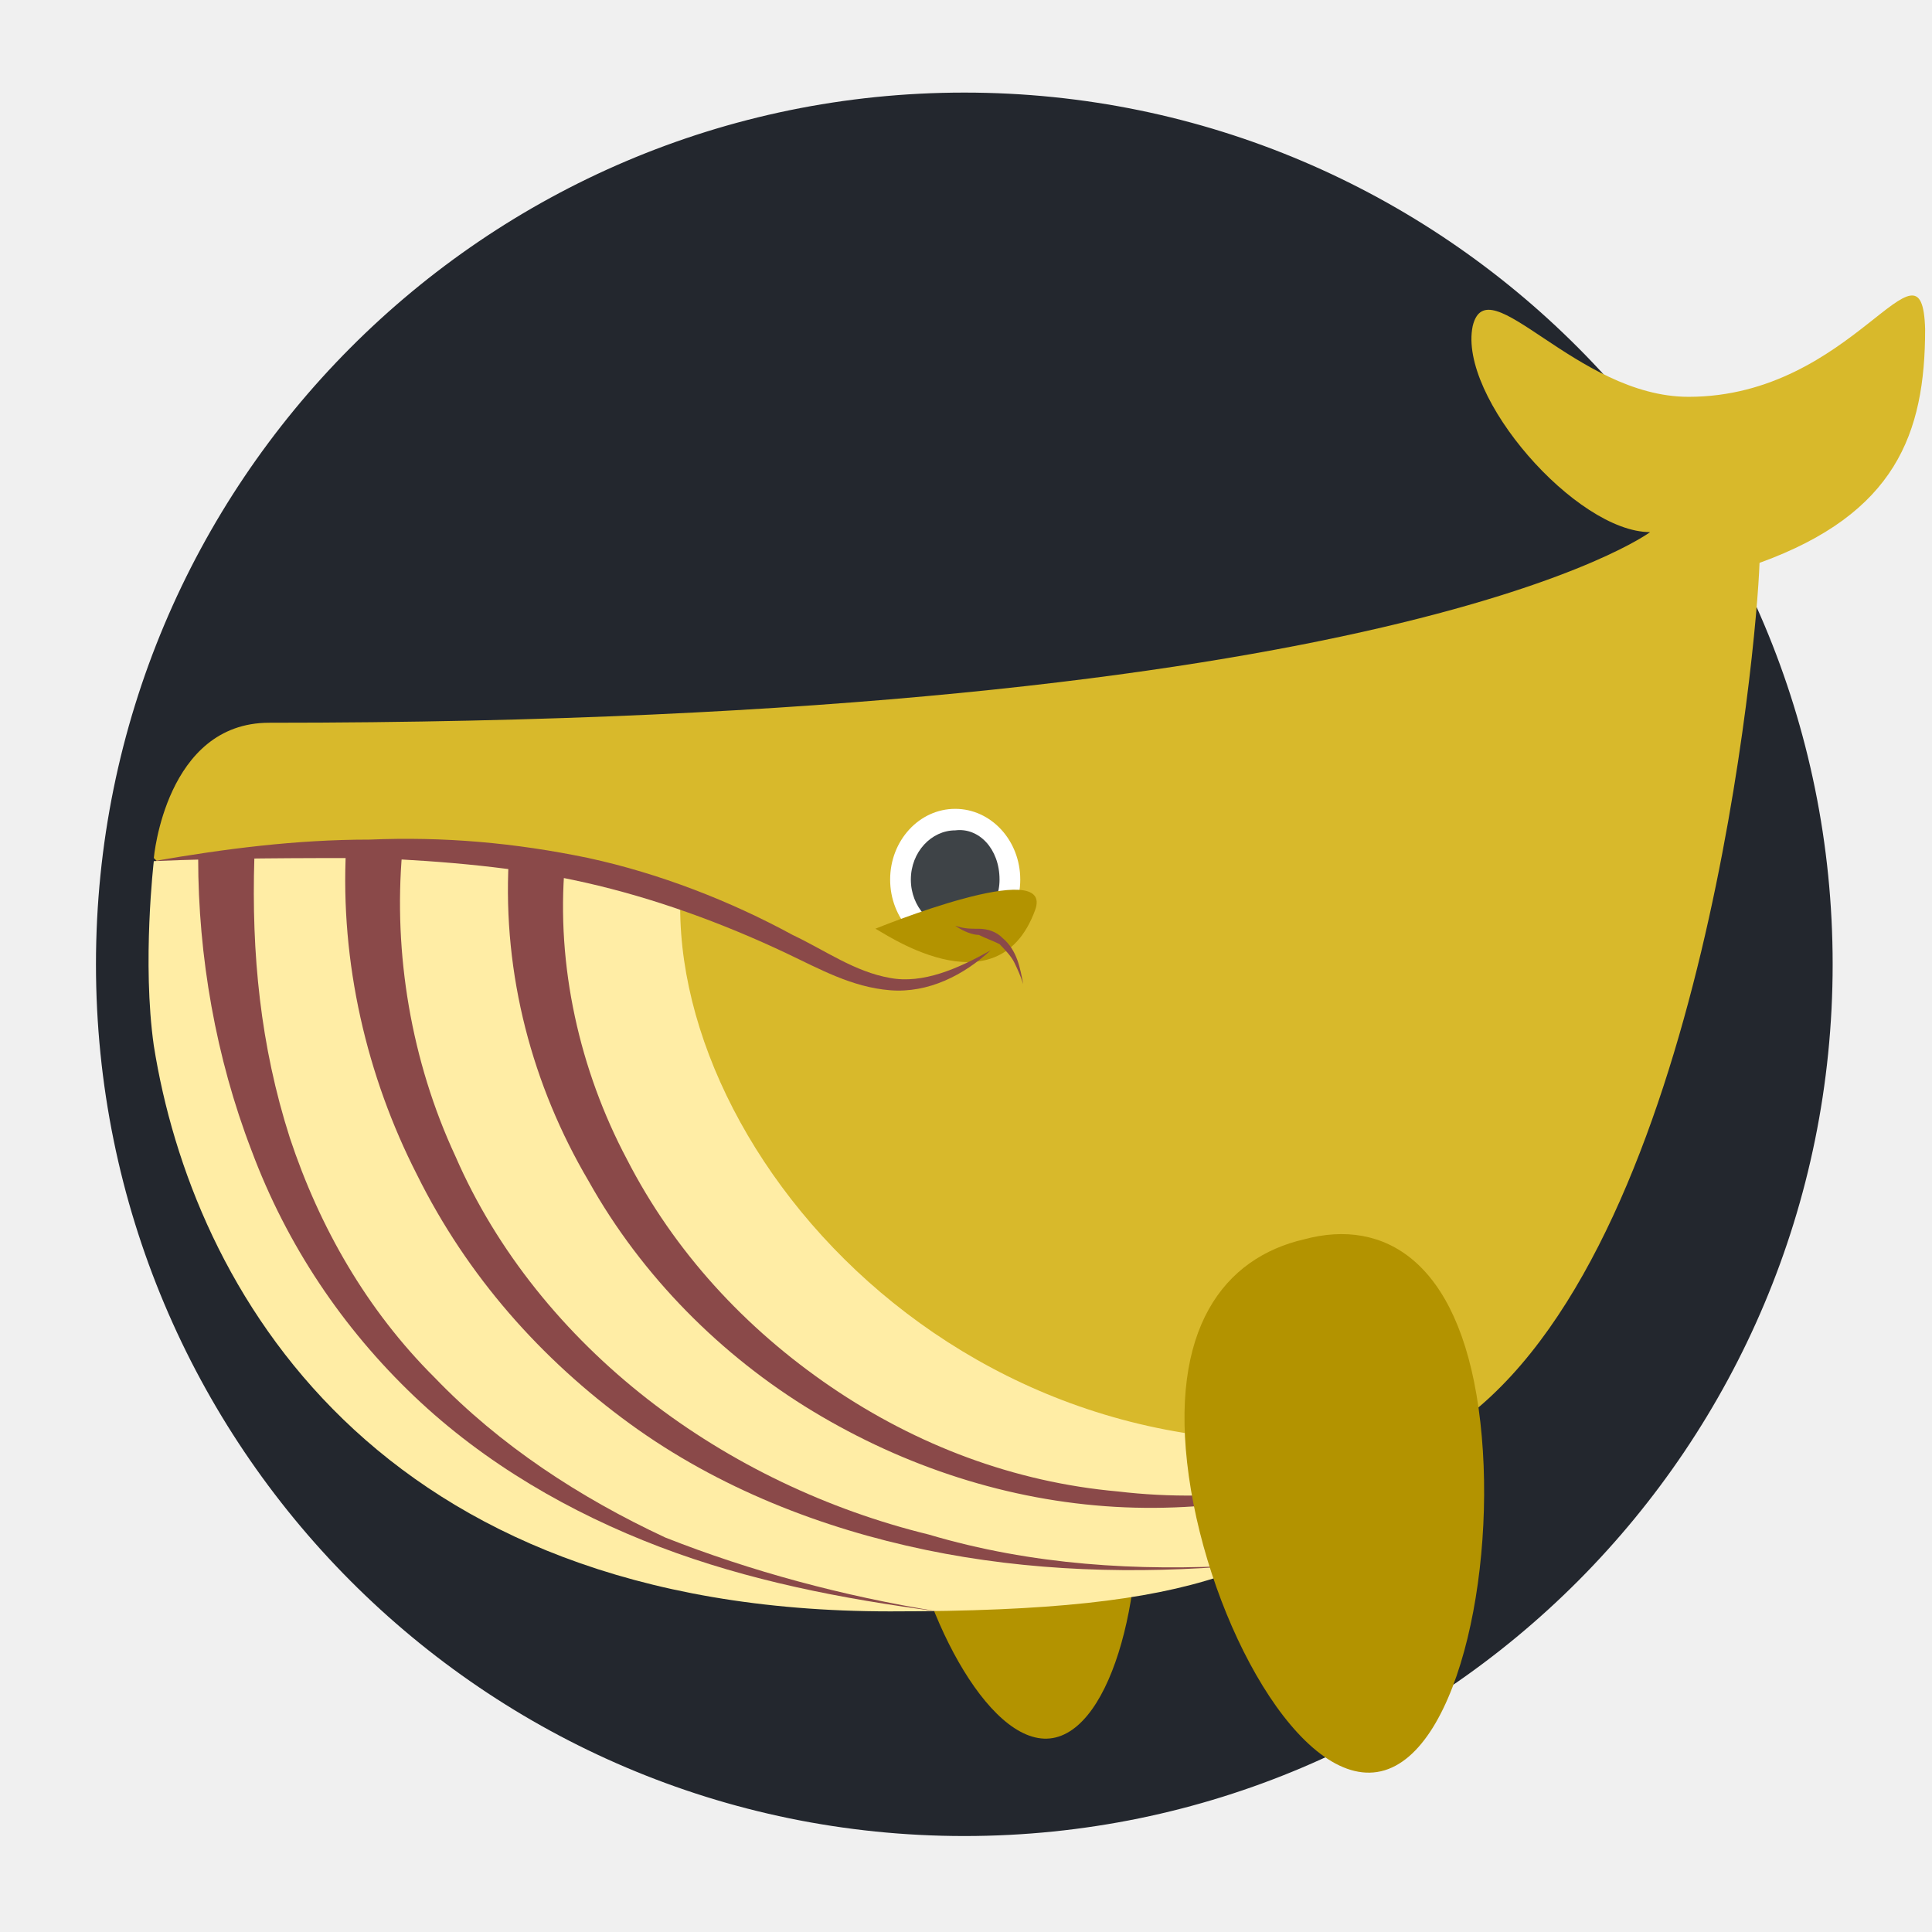
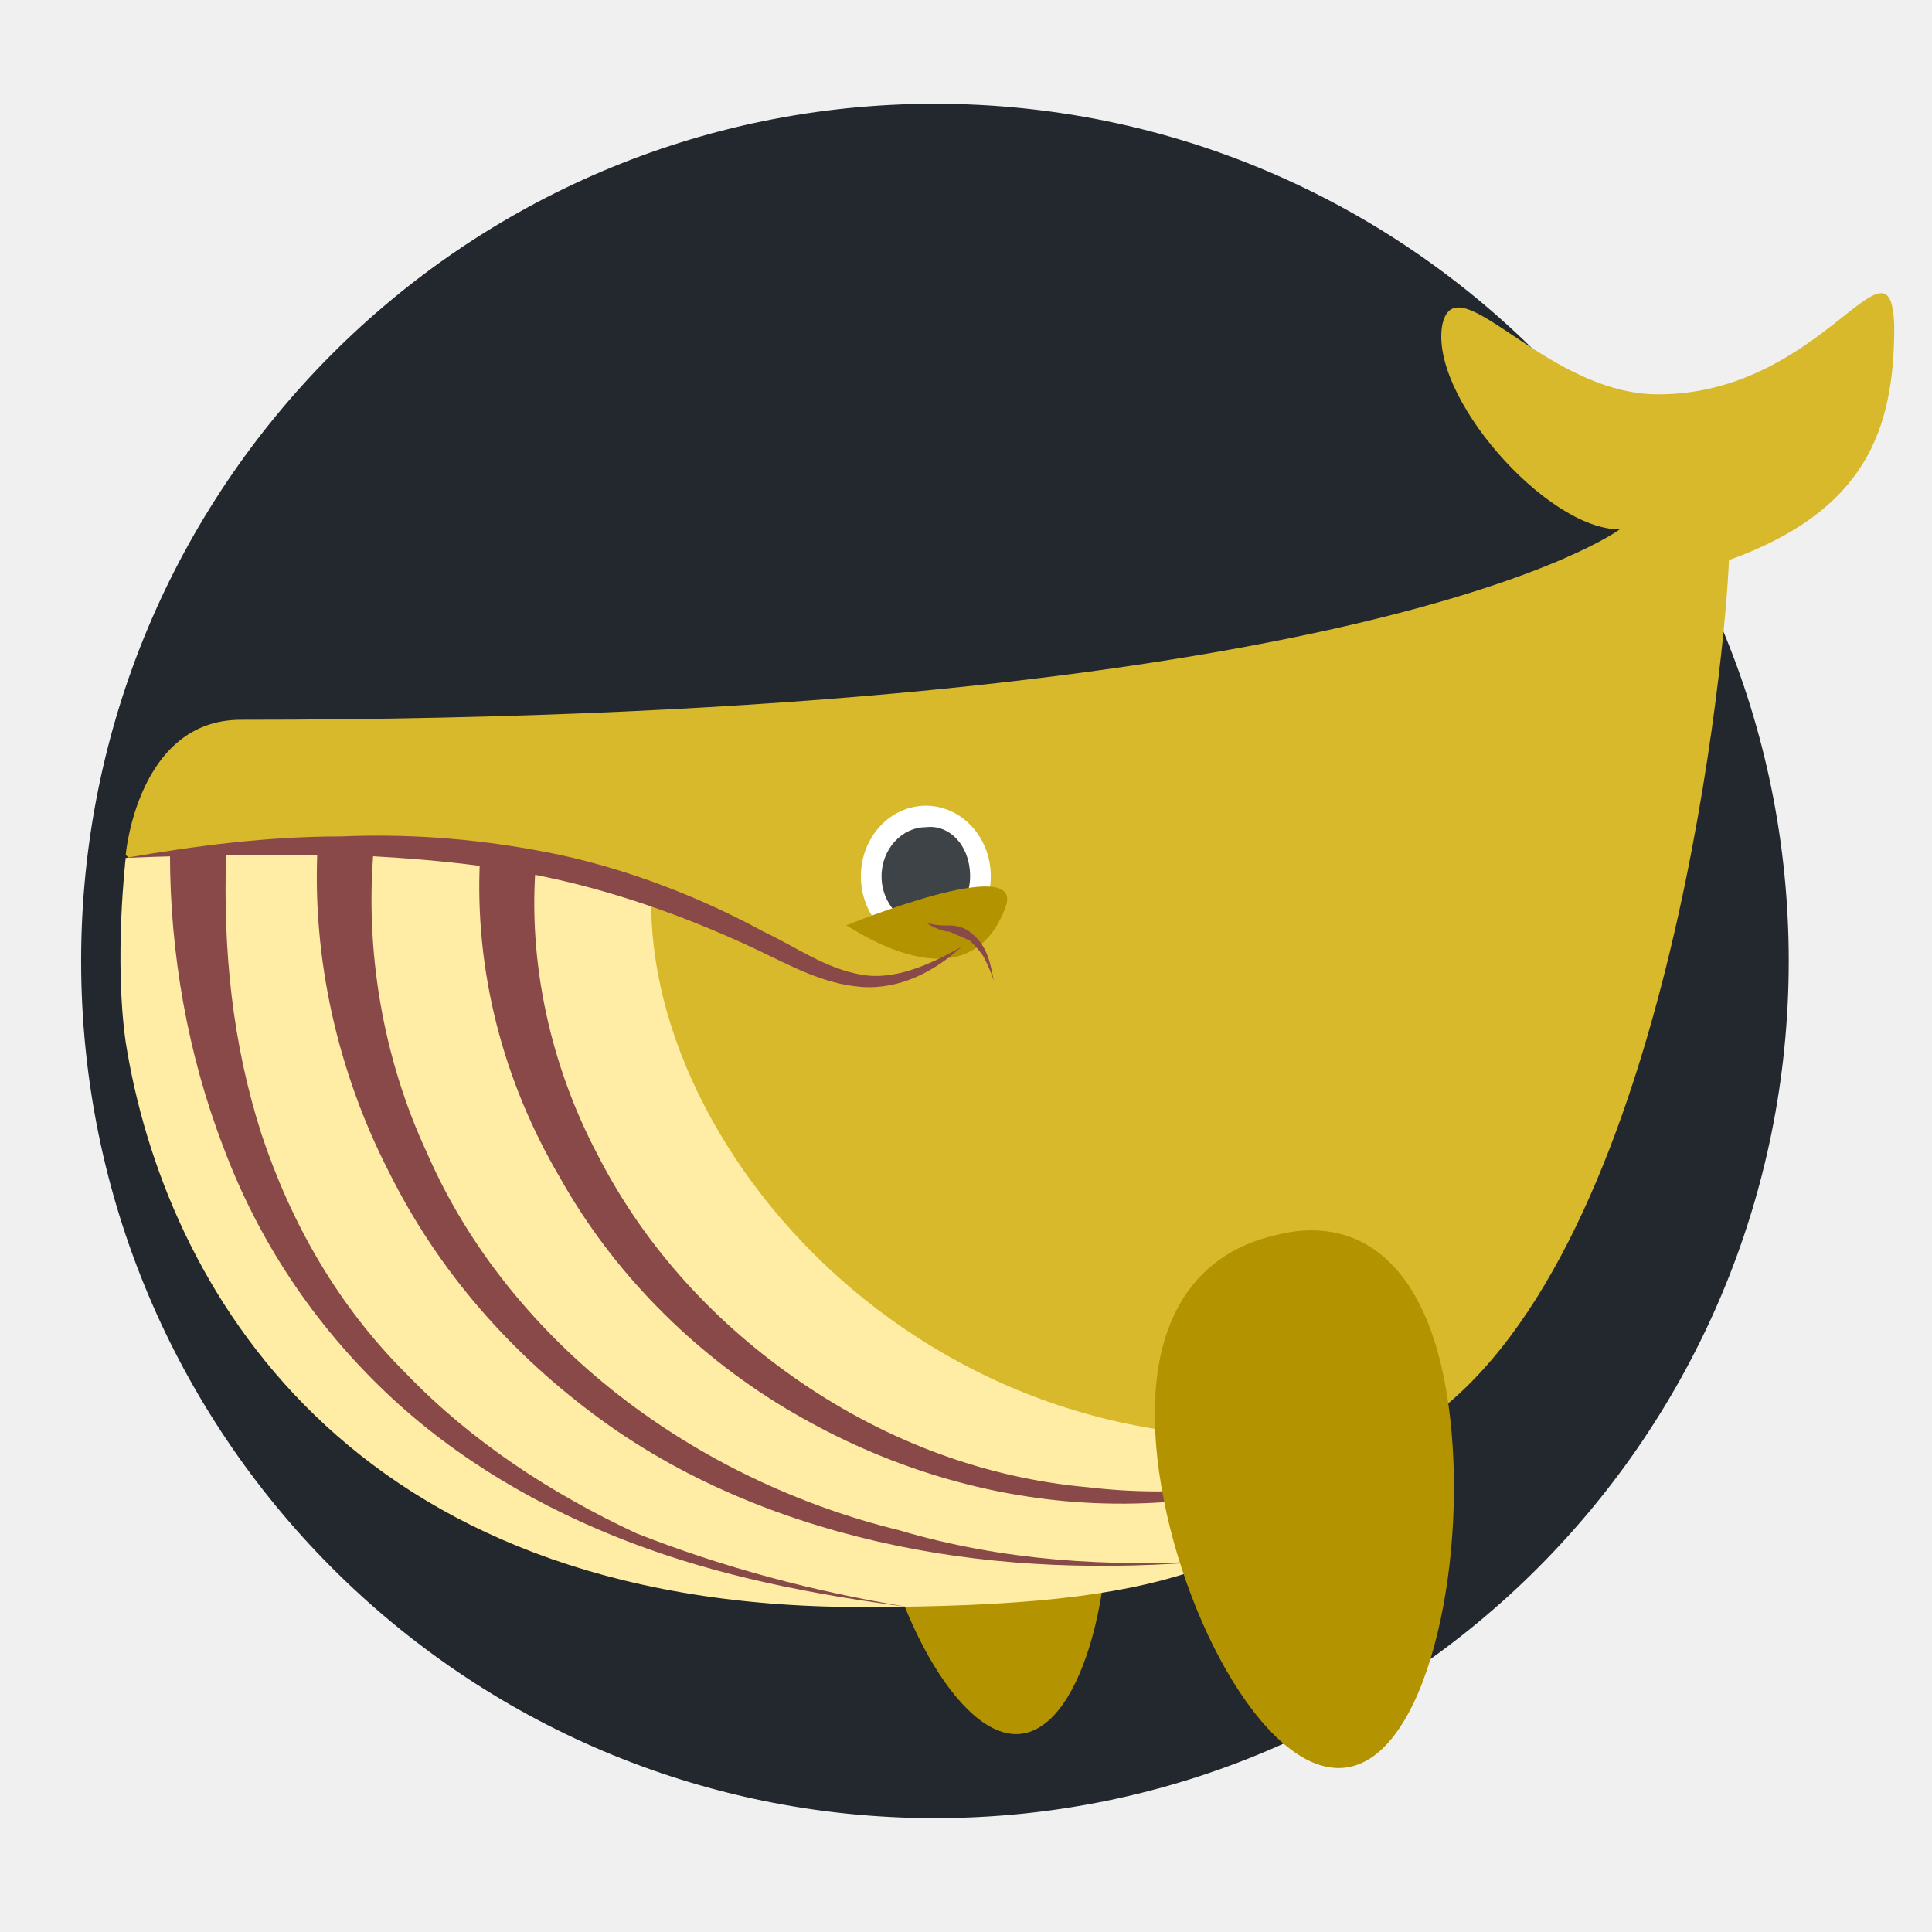
- <svg xmlns="http://www.w3.org/2000/svg" width="64" height="64" viewBox="0 0 64 64">
-   <ellipse style="fill: rgb(35, 39, 46); stroke: rgb(35, 39, 46)" cx="31.944" cy="31.944" rx="28.265" ry="28.377" />
-   <g fill="#0dccd1" transform="matrix(0.979585, 0, 0, 1.018568, 2.940238, 1.635352)">
+ <svg xmlns="http://www.w3.org/2000/svg" viewBox="0 0 512 512">
+   <ellipse style="fill: rgb(35, 39, 46); stroke: rgb(35, 39, 46)" cx="247.768" cy="254.663" rx="225.768" ry="226.663" transform="matrix(1, 0, 0, 1, 5.684341886080802e-14, 0)" />
+   <g fill="#0dccd1" transform="matrix(7.824492, 0, 0, 8.135871, 16.09909, 12.57085)">
    <path d="M35.3 45.7c.6 3.7-.5 8.7-2.6 9.2s-4.5-3.8-5.1-7.5c-.6-3.7.9-5.6 3.1-6c2.1-.5 4.1.6 4.6 4.3" style="fill: rgb(179, 147, 0)" />
    <path d="M54.1 11.3c-3.8 0-6.8-4.3-7.3-2.3c-.5 2.3 3.5 6.7 6 6.7c0 0-8.6 6.2-46.7 6.2c-3.5 0-3.9 4.4-3.9 4.4c11 10.5 27.7 30.7 44.5 18.1c7.9-6 9.7-24.9 9.8-27.7c4.6-1.6 5.6-4.2 5.6-7.6c-.1-3.4-2.4 2.2-8 2.2" style="fill: rgb(216, 185, 43)" />
  </g>
-   <path d="M 5.095 28.526 C 5.095 28.526 4.703 31.887 5.095 34.637 C 6.369 42.684 12.442 53.379 29.487 53.379 C 40.067 53.379 42.222 51.953 46.924 48.388 C 47.609 47.878 48.197 47.369 48.687 46.86 C 33.797 51.036 22.532 39.322 22.532 30.053 C 22.532 28.424 10.973 27.914 5.095 28.526" style="fill: rgb(255, 237, 165)" />
-   <g fill="#fff" transform="matrix(0.979585, 0, 0, 1.018568, 2.940238, 1.635352)">
+   <path d="M 33.31 227.361 C 33.31 227.361 30.179 254.208 33.31 276.173 C 43.487 340.449 91.995 425.876 228.143 425.876 C 312.651 425.876 329.864 414.486 367.422 386.01 C 372.893 381.937 377.59 377.871 381.504 373.805 C 262.569 407.161 172.589 313.595 172.589 239.558 C 172.589 226.547 80.261 222.473 33.31 227.361" style="fill: rgb(255, 237, 165)" transform="matrix(1, 0, 0, 1, 5.684341886080802e-14, 0)" />
+   <g fill="#fff" transform="matrix(7.824492, 0, 0, 8.135871, 16.09909, 12.57085)">
    <path d="M45.1 45.5c-3.2 1.4-6.8 2.1-10.4 1.9c-3.6-.2-7.1-1.3-10.2-3.1c-3.1-1.8-5.8-4.4-7.6-7.5c-1.9-3.1-2.9-6.7-2.7-10.4l1.9.1c-.3 3.3.5 6.7 2.1 9.6c1.6 3 4 5.5 6.9 7.4c2.9 1.9 6.2 3.1 9.7 3.4c3.5.4 7.1-.1 10.3-1.4" style="fill: rgb(138, 73, 73)" />
    <path d="M39 49.3c-3.6.3-7.2.2-10.7-.5c-3.5-.7-7-2-10-4.1c-3-2.1-5.5-4.8-7.2-8.1c-1.7-3.2-2.6-6.9-2.4-10.6l1.9.1c-.3 3.3.3 6.8 1.8 9.9c1.4 3.1 3.7 5.8 6.5 7.9c2.8 2.1 6.1 3.6 9.5 4.4c3.5 1 7.1 1.2 10.6 1" style="fill: rgb(138, 73, 73)" />
    <path d="M28.7 50.8c-3.2-.4-6.4-1-9.4-2.1S13.4 46 11 43.8c-2.4-2.2-4.3-4.9-5.5-8c-1.2-3-1.8-6.3-1.8-9.5h1.9c-.1 3.1.2 6.1 1.2 9.1c1 2.9 2.6 5.6 4.9 7.8c2.2 2.2 4.9 3.9 7.8 5.2c2.9 1.1 6 1.9 9.2 2.4" style="fill: rgb(138, 73, 73)" />
    <ellipse cx="29.3" cy="27" rx="2.2" ry="2.3" />
  </g>
-   <path fill="#3e4347" d="M 33.111 29.137 C 33.111 30.053 32.426 30.766 31.642 30.766 C 30.858 30.766 30.173 30.053 30.173 29.137 C 30.173 28.22 30.858 27.507 31.642 27.507 C 32.426 27.405 33.111 28.118 33.111 29.137" />
-   <path d="M 28.997 30.766 C 29.095 30.766 33.014 33.618 34.287 30.155 C 34.973 28.322 28.997 30.766 28.997 30.766" style="fill: rgb(179, 147, 0)" />
-   <g fill="#3e4347" transform="matrix(0.979585, 0, 0, 1.018568, 2.940238, 1.635352)">
+   <path fill="#3e4347" d="M 257.09 232.242 C 257.09 239.558 251.618 245.254 245.356 245.254 C 239.094 245.254 233.622 239.558 233.622 232.242 C 233.622 224.917 239.094 219.222 245.356 219.222 C 251.618 218.407 257.09 224.103 257.09 232.242" transform="matrix(1, 0, 0, 1, 5.684341886080802e-14, 0)" />
+   <path d="M 224.229 245.254 C 225.012 245.254 256.315 268.034 266.483 240.373 C 271.963 225.732 224.229 245.254 224.229 245.254" style="fill: rgb(179, 147, 0)" transform="matrix(1, 0, 0, 1, 5.684341886080802e-14, 0)" />
+   <g fill="#3e4347" transform="matrix(7.824492, 0, 0, 8.135871, 16.09909, 12.57085)">
    <path d="M29.3 28.5c.3.1.5.1.8.1c.3 0 .6.1.8.3c.5.4.6 1 .7 1.5c-.1-.3-.2-.5-.3-.7c-.1-.2-.3-.4-.5-.6c-.2-.1-.5-.2-.7-.3c-.2 0-.5-.1-.8-.3" style="fill: rgb(138, 73, 73)" />
    <path d="M2.2 26.4c2.4-.4 4.8-.7 7.3-.7c2.5-.1 4.9.1 7.4.6c2.4.5 4.8 1.4 6.9 2.5c1.1.5 2.1 1.2 3.3 1.4c1.1.2 2.3-.3 3.4-.9c-.9.8-2.1 1.4-3.4 1.3c-1.3-.1-2.4-.7-3.5-1.2c-2.2-1-4.5-1.8-6.8-2.3c-2.3-.5-4.8-.7-7.2-.8c-2.5 0-5 0-7.4.1" style="fill: rgb(138, 73, 73)" />
  </g>
-   <path d="M 48.981 46.656 C 49.666 51.545 48.393 58.064 45.748 58.675 C 43.103 59.286 40.067 53.786 39.381 48.897 C 38.695 44.008 40.556 41.665 43.201 41.054 C 45.846 40.341 48.295 41.767 48.981 46.656" style="fill: rgb(179, 147, 0)" />
+   <path d="M 383.852 372.176 C 389.324 411.227 379.156 463.298 358.029 468.178 C 336.901 473.059 312.651 429.127 307.172 390.076 C 301.692 351.025 316.557 332.31 337.684 327.43 C 358.811 321.734 378.373 333.125 383.852 372.176" style="fill: rgb(179, 147, 0)" transform="matrix(1, 0, 0, 1, 5.684341886080802e-14, 0)" />
</svg>
